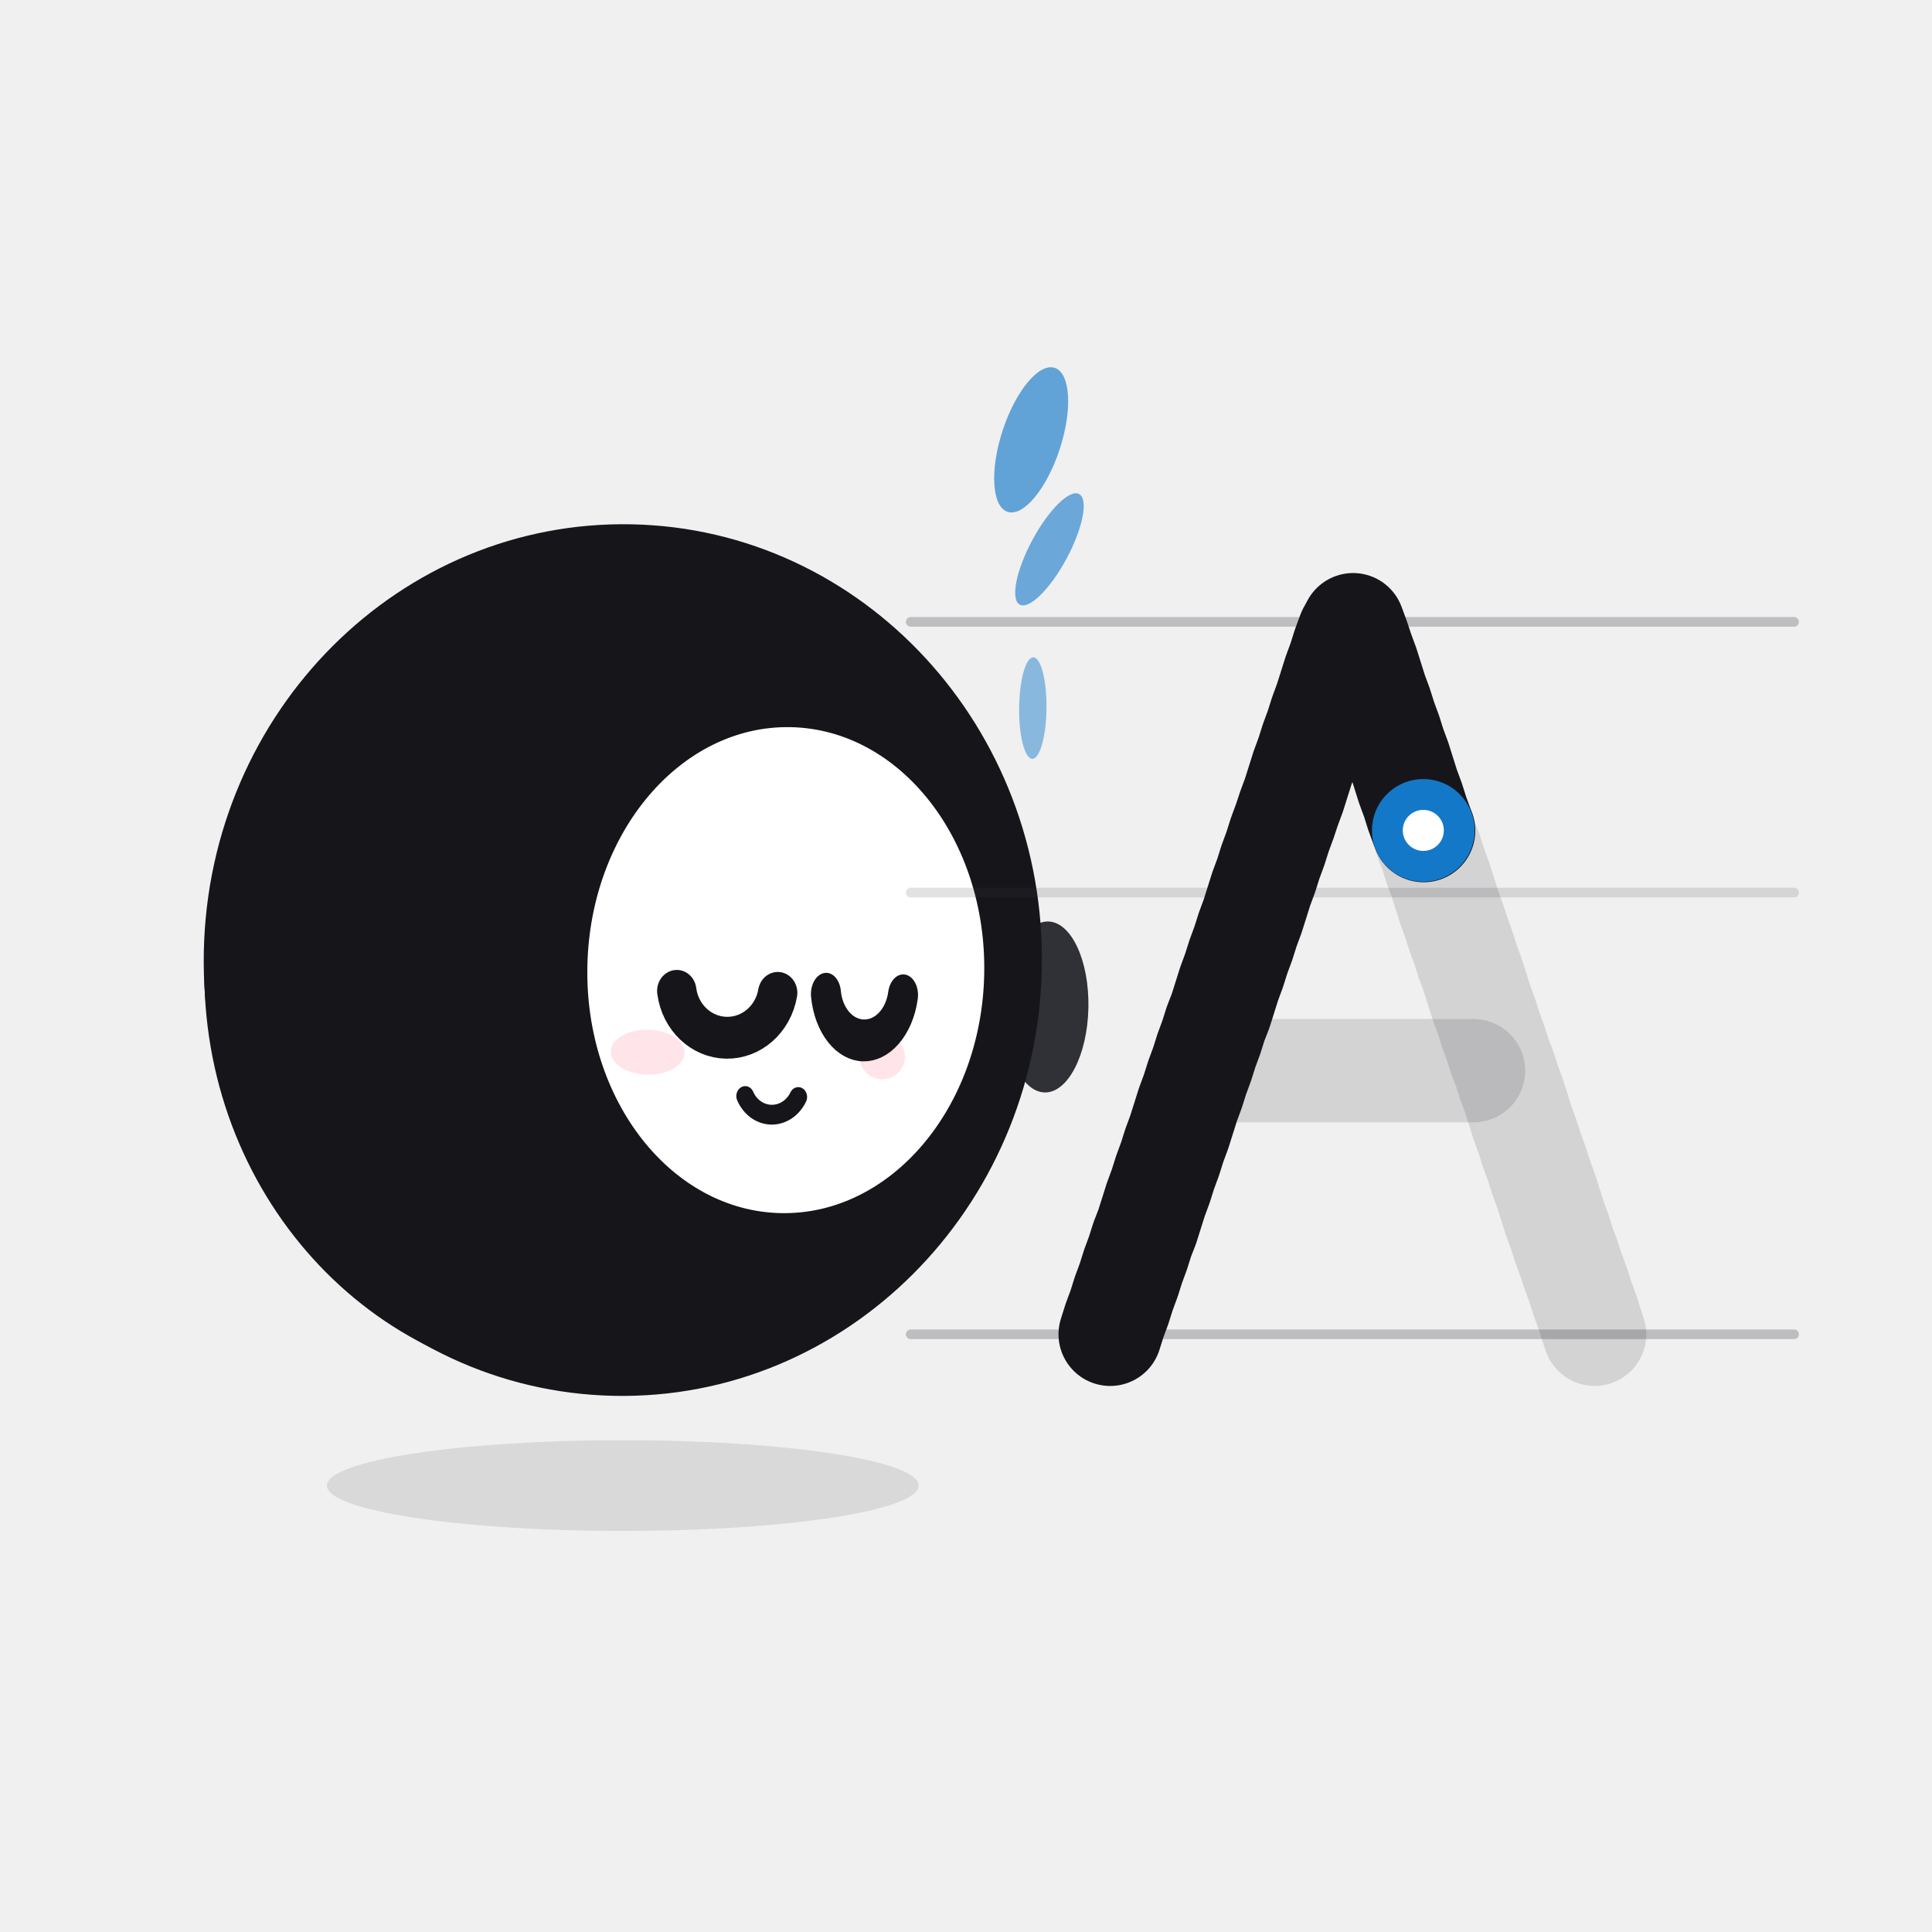
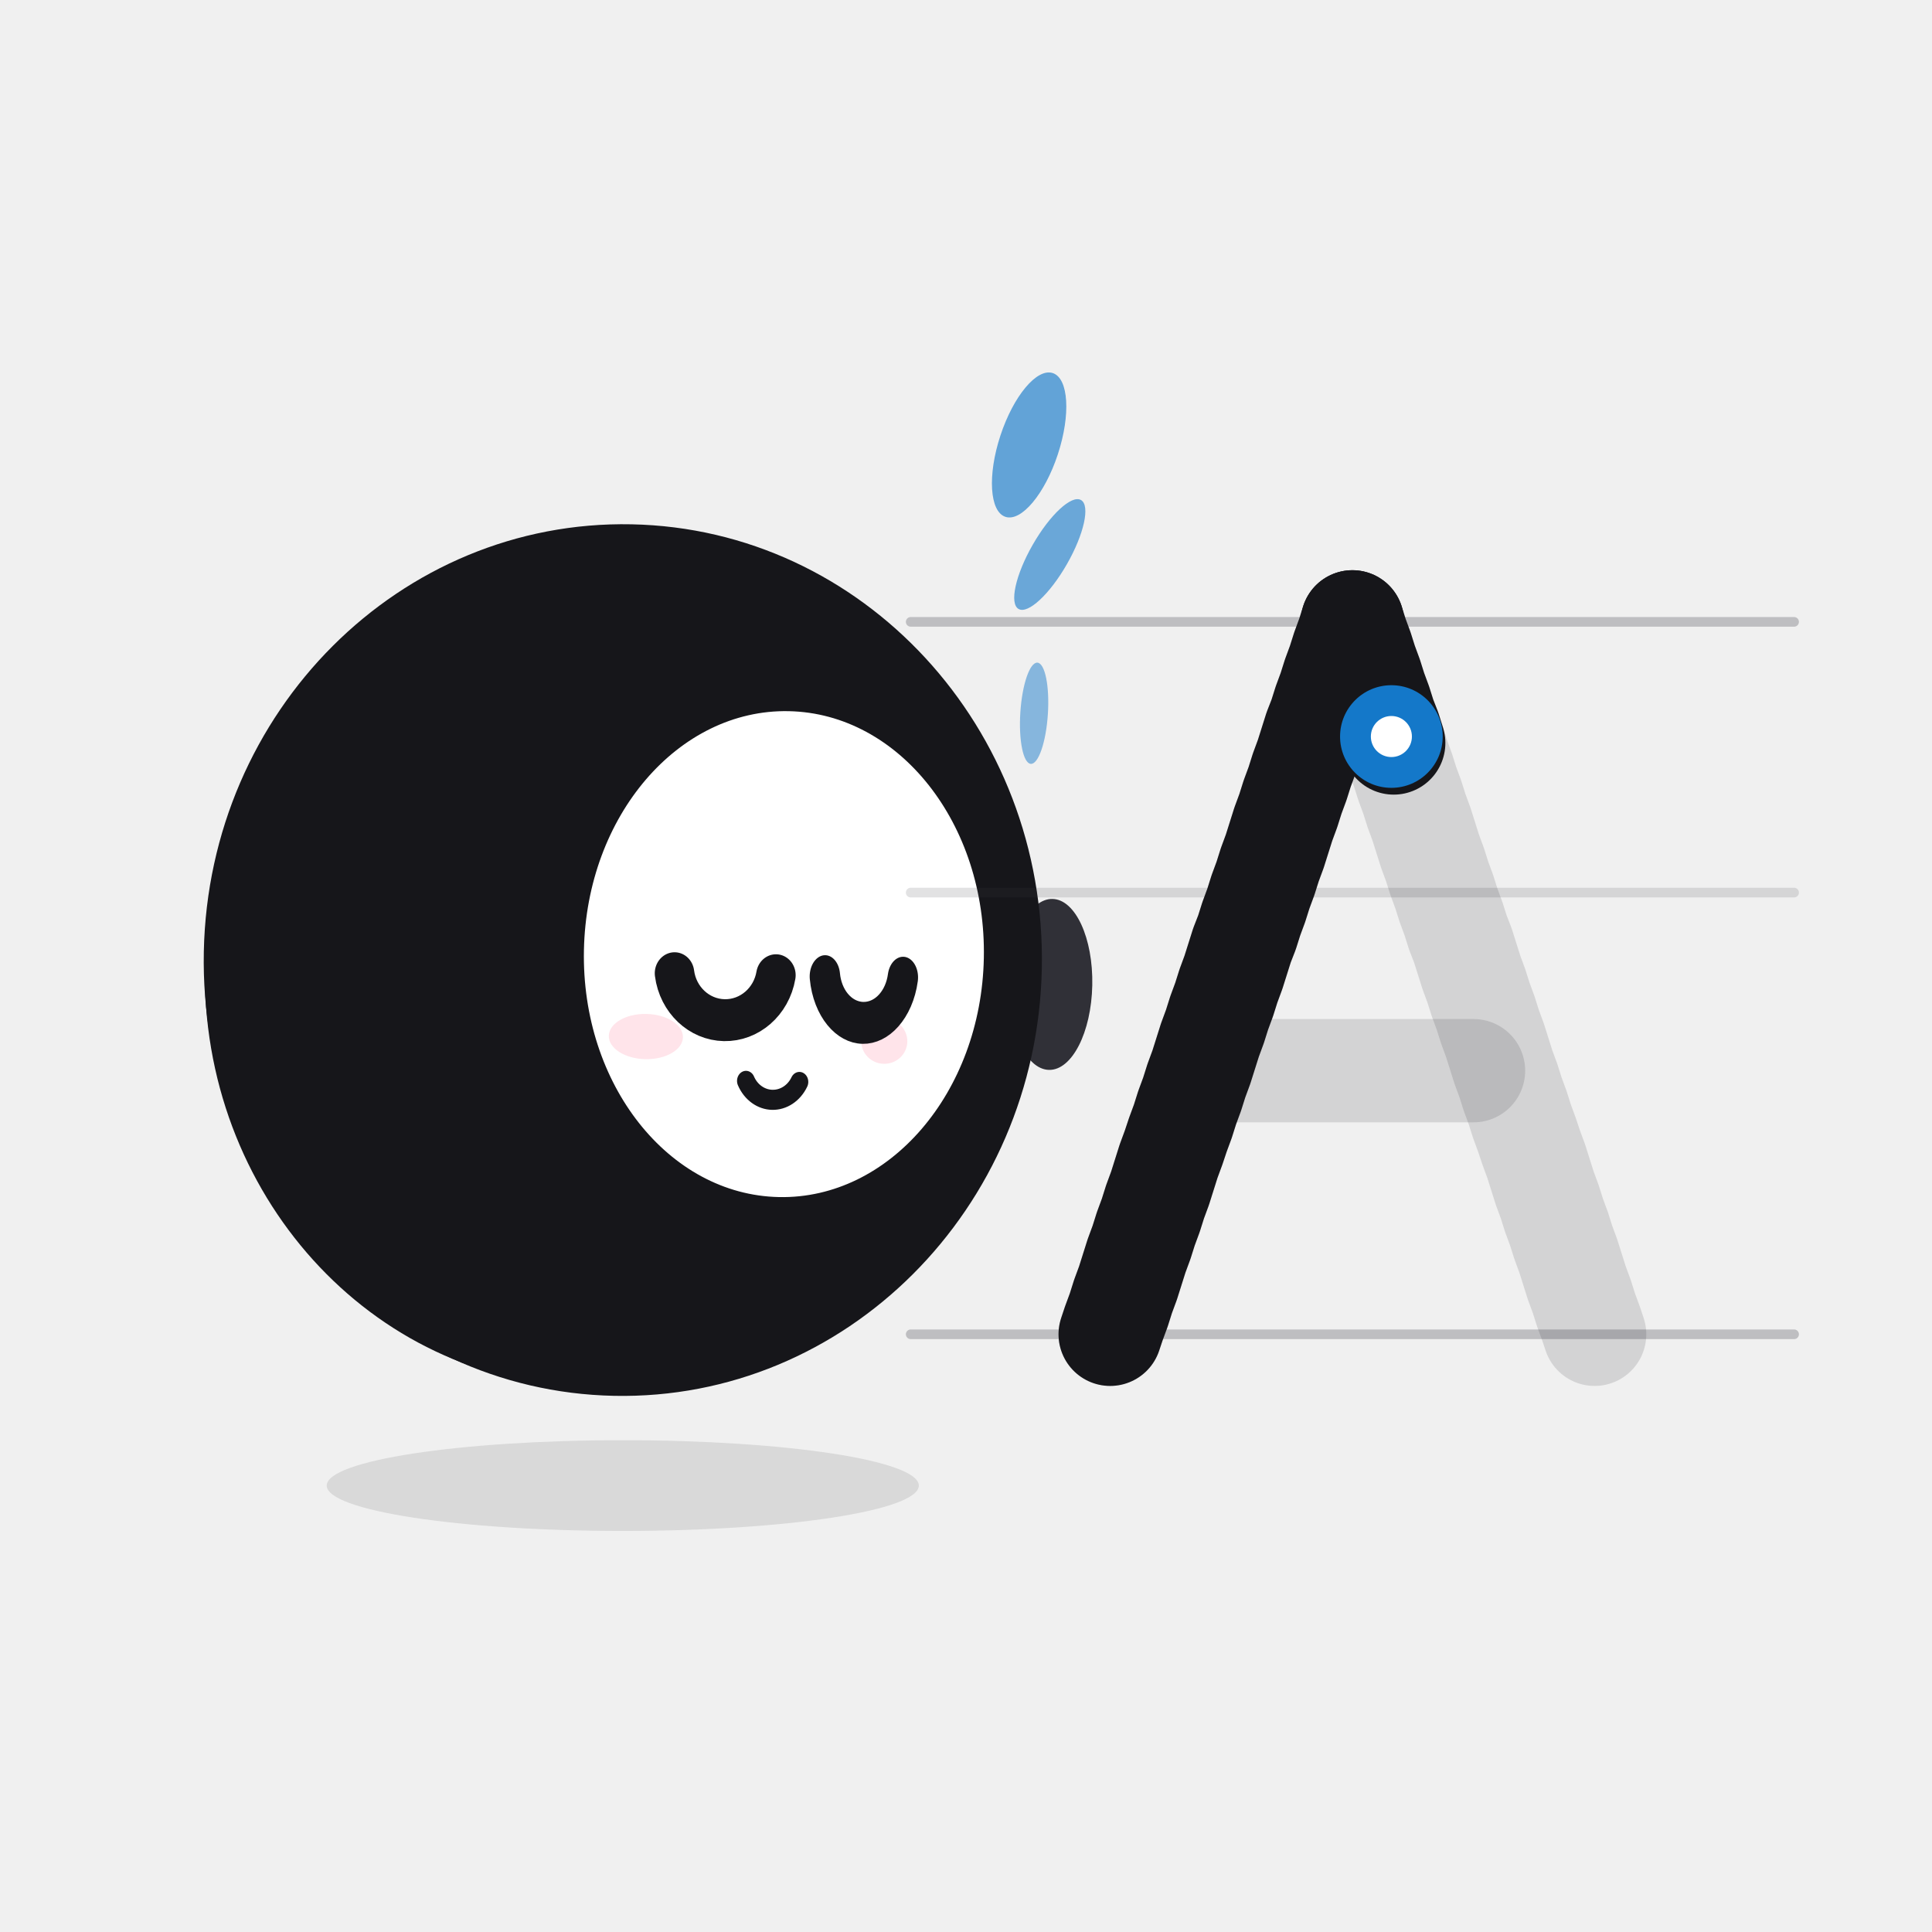
<svg xmlns="http://www.w3.org/2000/svg" width="320" height="320" viewBox="0 0 320 320">
  <defs>
    <clipPath id="bc1">
-       <path d="M86.283 1.617C86.283 33.645 65.081 59.608 38.928 59.608C12.774 59.608 -8.428 33.645 -8.428 1.617C-8.428 -30.411 12.774 -56.374 38.928 -56.374C65.081 -56.374 86.283 -30.411 86.283 1.617" transform="matrix(0.694 0.014 -0.014 0.694 103.159 159.018)" />
+       <path d="M86.116 -2.195C86.116 29.829 64.75 55.789 38.395 55.789C12.039 55.789 -9.327 29.829 -9.327 -2.195C-9.327 -34.218 12.039 -60.178 38.395 -60.178C64.75 -60.178 86.116 -34.218 86.116 -2.195" transform="matrix(0.694 0.014 -0.014 0.694 103.159 159.018)" />
    </clipPath>
  </defs>
-   <path d="M-11.477 126C-11.477 132.075 -43.603 137 -83.232 137C-122.861 137 -154.987 132.075 -154.987 126C-154.987 119.925 -122.861 115 -83.232 115C-43.603 115 -11.477 119.925 -11.477 126" fill="rgba(22,22,26,0.13)" fill-opacity="0.84" transform="matrix(0.683 0 0 0.683 160 160)" />
-   <path d="M3.268 0C3.268 6.69 1.805 12.114 0 12.114C-1.805 12.114 -3.268 6.69 -3.268 0C-3.268 -6.69 -1.805 -12.114 0 -12.114C1.805 -12.114 3.268 -6.69 3.268 0" fill="#1478C9" fill-opacity="0.467" transform="matrix(0.694 0.007 -0.007 0.694 171.067 117.282)" />
-   <path d="M-10.215 -10.816C-8.289 -8.119 -9.498 -3.956 -12.914 -1.517C-16.33 0.922 -20.66 0.713 -22.585 -1.984C-24.511 -4.681 -23.302 -8.844 -19.886 -11.283C-16.47 -13.722 -12.14 -13.513 -10.215 -10.816" fill="#2A2A31" fill-opacity="0.963" transform="matrix(0.404 0.008 -0.014 0.694 173.325 166.785)" />
-   <path d="M17.2 0C17.2 11.267 9.499 20.4 0 20.4C-9.499 20.4 -17.2 11.267 -17.2 0C-17.2 -11.267 -9.499 -20.4 0 -20.4C9.499 -20.4 17.2 -11.267 17.2 0" fill="#2A2A31" fill-opacity="0.963" transform="matrix(0.404 0.008 -0.014 0.694 173.325 166.785)" />
-   <path d="M86.195 2.766C86.195 57.332 44.557 101.566 -6.805 101.566C-58.168 101.566 -99.805 57.332 -99.805 2.766C-99.805 -51.799 -58.168 -96.034 -6.805 -96.034C44.557 -96.034 86.195 -51.799 86.195 2.766" fill="#16161A" transform="matrix(0.694 0.014 -0.014 0.694 103.159 159.018)" />
+   <path d="M-11.439 126C-11.439 132.075 -43.582 137 -83.232 137C-122.882 137 -155.025 132.075 -155.025 126C-155.025 119.925 -122.882 115 -83.232 115C-43.582 115 -11.439 119.925 -11.439 126" fill="rgba(22,22,26,0.13)" fill-opacity="0.84" transform="matrix(0.683 0 0 0.683 160 160)" />
+   <path d="M-10.215 -10.816C-8.289 -8.119 -9.498 -3.956 -12.914 -1.517C-16.33 0.922 -20.66 0.713 -22.585 -1.984C-24.511 -4.681 -23.302 -8.844 -19.886 -11.283C-16.47 -13.722 -12.14 -13.513 -10.215 -10.816" fill="#2A2A31" fill-opacity="0.963" transform="matrix(0.4 0.008 -0.014 0.694 174.036 163.05)" />
+   <path d="M17.2 0C17.2 11.267 9.499 20.4 0 20.4C-9.499 20.4 -17.2 11.267 -17.2 0C-17.2 -11.267 -9.499 -20.4 0 -20.4C9.499 -20.4 17.2 -11.267 17.2 0" fill="#2A2A31" fill-opacity="0.963" transform="matrix(0.4 0.008 -0.014 0.694 174.036 163.05)" />
+   <path d="M86.328 3.176C86.328 57.742 44.691 101.976 -6.672 101.976C-58.034 101.976 -99.672 57.742 -99.672 3.176C-99.672 -51.39 -58.034 -95.624 -6.672 -95.624C44.691 -95.624 86.328 -51.39 86.328 3.176" fill="#16161A" transform="matrix(0.694 0.014 -0.014 0.694 103.159 159.018)" />
  <path d="M100 0C100 57.438 55.228 104 0 104C-55.228 104 -100 57.438 -100 0C-100 -57.438 -55.228 -104 0 -104C55.228 -104 100 -57.438 100 0" fill="#16161A" transform="matrix(0.694 0.014 -0.014 0.694 103.159 159.018)" />
-   <path d="M86.283 1.617C86.283 33.645 65.081 59.608 38.928 59.608C12.774 59.608 -8.428 33.645 -8.428 1.617C-8.428 -30.411 12.774 -56.374 38.928 -56.374C65.081 -56.374 86.283 -30.411 86.283 1.617" fill="#FFFFFF" transform="matrix(0.694 0.014 -0.014 0.694 103.159 159.018)" />
-   <path d="M9 0C9 3.038 4.971 5.5 0 5.5C-4.971 5.5 -9 3.038 -9 0C-9 -3.038 -4.971 -5.5 0 -5.5C4.971 -5.5 9 -3.038 9 0" fill="rgba(255,138,168,0.42)" fill-opacity="0.55" transform="matrix(0.68 0.013 -0.013 0.676 107.273 174.278)" />
-   <path d="M9 0C9 3.038 4.971 5.5 0 5.5C-4.971 5.5 -9 3.038 -9 0C-9 -3.038 -4.971 -5.5 0 -5.5C4.971 -5.5 9 -3.038 9 0" fill="rgba(255,138,168,0.42)" fill-opacity="0.55" transform="matrix(0.418 0.008 -0.013 0.676 146.119 175.036)" />
+   <path d="M86.116 -2.195C86.116 29.829 64.75 55.789 38.395 55.789C12.039 55.789 -9.327 29.829 -9.327 -2.195C-9.327 -34.218 12.039 -60.178 38.395 -60.178C64.75 -60.178 86.116 -34.218 86.116 -2.195" fill="#FFFFFF" transform="matrix(0.694 0.014 -0.014 0.694 103.159 159.018)" />
+   <path d="M9 0C9 3.038 4.971 5.5 0 5.5C-4.971 5.5 -9 3.038 -9 0C-9 -3.038 -4.971 -5.5 0 -5.5C4.971 -5.5 9 -3.038 9 0" fill="rgba(255,138,168,0.42)" fill-opacity="0.55" transform="matrix(0.682 0.013 -0.013 0.681 106.977 171.686)" />
+   <path d="M9 0C9 3.038 4.971 5.5 0 5.5C-4.971 5.5 -9 3.038 -9 0C-9 -3.038 -4.971 -5.5 0 -5.5C4.971 -5.5 9 -3.038 9 0" fill="rgba(255,138,168,0.42)" fill-opacity="0.55" transform="matrix(0.424 0.008 -0.013 0.681 146.465 172.457)" />
  <g clip-path="url(#bc1)">
-     <path d="M12.84 2.034C11.84 8.35 6.395 13 0 13C-6.395 13 -11.84 8.35 -12.84 2.034" fill="none" stroke="#16161A" stroke-width="10" stroke-linecap="round" stroke-linejoin="round" transform="matrix(0.651 0.013 -0.014 0.693 120.479 162.875)" />
-     <path d="M12.84 2.034C11.84 8.35 6.395 13 0 13C-6.395 13 -11.84 8.35 -12.84 2.034" fill="none" stroke="#16161A" stroke-width="10" stroke-linecap="round" stroke-linejoin="round" transform="matrix(0.497 0.01 -0.014 0.693 143.214 163.318)" />
-     <path d="M7.484 0.814C6.05 3.628 3.159 5.4 0 5.4C-3.159 5.4 -6.05 3.628 -7.484 0.814" fill="none" stroke="#16161A" stroke-width="5" stroke-linecap="round" stroke-linejoin="round" transform="matrix(0.587 0.011 -0.013 0.656 127.83 181.086)" />
+     <path d="M12.84 2.034C11.84 8.35 6.395 13 0 13C-6.395 13 -11.84 8.35 -12.84 2.034" fill="none" stroke="#16161A" stroke-width="10" stroke-linecap="round" stroke-linejoin="round" transform="matrix(0.654 0.013 -0.014 0.694 120.146 159.95)" />
+     <path d="M12.84 2.034C11.84 8.35 6.395 13 0 13C-6.395 13 -11.84 8.35 -12.84 2.034" fill="none" stroke="#16161A" stroke-width="10" stroke-linecap="round" stroke-linejoin="round" transform="matrix(0.503 0.01 -0.014 0.694 143.112 160.398)" />
+     <path d="M7.484 0.814C6.05 3.628 3.159 5.4 0 5.4C-3.159 5.4 -6.05 3.628 -7.484 0.814" fill="none" stroke="#16161A" stroke-width="5" stroke-linecap="round" stroke-linejoin="round" transform="matrix(0.591 0.012 -0.013 0.665 127.987 178.574)" />
  </g>
-   <path d="M7.161 0C7.161 9.977 3.955 18.066 0 18.066C-3.955 18.066 -7.161 9.977 -7.161 0C-7.161 -9.977 -3.955 -18.066 0 -18.066C3.955 -18.066 7.161 -9.977 7.161 0" fill="#1478C9" fill-opacity="0.644" transform="matrix(0.66 0.216 -0.216 0.66 170.793 72.854)" />
-   <path d="M4.645 0C4.645 8.277 2.565 14.987 0 14.987C-2.565 14.987 -4.645 8.277 -4.645 0C-4.645 -8.277 -2.565 -14.987 0 -14.987C2.565 -14.987 4.645 -8.277 4.645 0" fill="#1478C9" fill-opacity="0.602" transform="matrix(0.611 0.328 -0.328 0.611 173.822 90.989)" />
+   <path d="M7.211 0C7.211 9.977 3.982 18.066 0 18.066C-3.982 18.066 -7.211 9.977 -7.211 0C-7.211 -9.977 -3.982 -18.066 0 -18.066C3.982 -18.066 7.211 -9.977 7.211 0" fill="#1478C9" fill-opacity="0.644" transform="matrix(0.659 0.217 -0.217 0.659 170.454 73.699)" />
+   <path d="M4.693 0C4.693 8.277 2.592 14.987 0 14.987C-2.592 14.987 -4.693 8.277 -4.693 0C-4.693 -8.277 -2.592 -14.987 0 -14.987C2.592 -14.987 4.693 -8.277 4.693 0" fill="#1478C9" fill-opacity="0.609" transform="matrix(0.602 0.345 -0.345 0.602 173.878 91.843)" />
+   <path d="M3.295 0C3.295 6.69 1.82 12.114 0 12.114C-1.82 12.114 -3.295 6.69 -3.295 0C-3.295 -6.69 -1.82 -12.114 0 -12.114C1.82 -12.114 3.295 -6.69 3.295 0" fill="#1478C9" fill-opacity="0.478" transform="matrix(0.692 0.045 -0.045 0.692 171.281 118.138)" />
  <path d="M-73.16 -59L73.16 -59" fill="none" stroke="#3D3D49" stroke-width="1.6" stroke-linecap="round" stroke-linejoin="round" stroke-opacity="0.28" transform="matrix(1 0 0 1 224 162)" />
  <path d="M-73.16 -14.16L73.16 -14.16" fill="none" stroke="#3D3D49" stroke-width="1.6" stroke-linecap="round" stroke-linejoin="round" stroke-opacity="0.15" transform="matrix(1 0 0 1 224 162)" />
  <path d="M-73.16 59L73.16 59" fill="none" stroke="#3D3D49" stroke-width="1.6" stroke-linecap="round" stroke-linejoin="round" stroke-opacity="0.28" transform="matrix(1 0 0 1 224 162)" />
-   <path d="M-0.34 0.5L-0.334 0.481L-0.327 0.462L-0.321 0.443L-0.314 0.424L-0.308 0.405L-0.301 0.386L-0.295 0.367L-0.288 0.349L-0.282 0.33L-0.276 0.311L-0.269 0.292L-0.263 0.273L-0.256 0.254L-0.25 0.235L-0.243 0.216L-0.237 0.197L-0.231 0.178L-0.224 0.159L-0.218 0.14L-0.211 0.121L-0.205 0.102L-0.198 0.083L-0.192 0.064L-0.185 0.046L-0.179 0.027L-0.173 0.008L-0.166 -0.011L-0.16 -0.03L-0.153 -0.049L-0.147 -0.068L-0.14 -0.087L-0.134 -0.106L-0.128 -0.125L-0.121 -0.144L-0.115 -0.163L-0.108 -0.182L-0.102 -0.201L-0.095 -0.22L-0.089 -0.238L-0.082 -0.257L-0.076 -0.276L-0.07 -0.295L-0.063 -0.314L-0.057 -0.333L-0.05 -0.352L-0.044 -0.371L-0.037 -0.39L-0.031 -0.409L-0.025 -0.428L-0.018 -0.447L-0.012 -0.466L-0.005 -0.485L0.001 -0.496L0.008 -0.477L0.014 -0.459L0.021 -0.44L0.027 -0.421L0.033 -0.402L0.04 -0.383L0.046 -0.364L0.053 -0.345L0.059 -0.326L0.066 -0.307L0.072 -0.288L0.078 -0.269L0.085 -0.25L0.091 -0.231L0.098 -0.212L0.104 -0.193L0.111 -0.175L0.117 -0.156L0.124 -0.137L0.13 -0.118L0.136 -0.099L0.143 -0.08L0.149 -0.061L0.156 -0.042L0.162 -0.023L0.169 -0.004L0.175 0.015L0.181 0.034L0.188 0.053L0.194 0.072L0.201 0.091L0.207 0.11L0.214 0.128L0.22 0.147L0.227 0.166L0.233 0.185L0.239 0.204L0.246 0.223L0.252 0.242L0.259 0.261L0.265 0.28L0.272 0.299L0.278 0.318L0.284 0.337L0.291 0.356L0.297 0.375L0.304 0.394L0.31 0.412L0.317 0.431L0.323 0.45L0.33 0.469L0.336 0.488L0.34 0.5" fill="none" stroke="rgba(22,22,26,0.13)" stroke-width="0.145" stroke-linecap="round" stroke-linejoin="round" transform="matrix(118 0 0 118 224 162)" />
+   <path d="M0 -0.5L-0.006 -0.481L-0.013 -0.462L-0.019 -0.443L-0.026 -0.424L-0.032 -0.405L-0.039 -0.386L-0.045 -0.367L-0.052 -0.349L-0.058 -0.33L-0.064 -0.311L-0.071 -0.292L-0.077 -0.273L-0.084 -0.254L-0.09 -0.235L-0.097 -0.216L-0.103 -0.197L-0.109 -0.178L-0.116 -0.159L-0.122 -0.14L-0.129 -0.121L-0.135 -0.102L-0.142 -0.083L-0.148 -0.064L-0.155 -0.046L-0.161 -0.027L-0.167 -0.008L-0.174 0.011L-0.18 0.03L-0.187 0.049L-0.193 0.068L-0.2 0.087L-0.206 0.106L-0.212 0.125L-0.219 0.144L-0.225 0.163L-0.232 0.182L-0.238 0.201L-0.245 0.22L-0.251 0.238L-0.258 0.257L-0.264 0.276L-0.27 0.295L-0.277 0.314L-0.283 0.333L-0.29 0.352L-0.296 0.371L-0.303 0.39L-0.309 0.409L-0.315 0.428L-0.322 0.447L-0.328 0.466L-0.335 0.485L-0.34 0.5" fill="none" stroke="rgba(22,22,26,0.13)" stroke-width="0.145" stroke-linecap="round" stroke-linejoin="round" transform="matrix(118 0 0 118 224 162)" />
+   <path d="M0 -0.5L0.006 -0.481L0.013 -0.462L0.019 -0.443L0.026 -0.424L0.032 -0.405L0.039 -0.386L0.045 -0.367L0.052 -0.349L0.058 -0.33L0.064 -0.311L0.071 -0.292L0.077 -0.273L0.084 -0.254L0.09 -0.235L0.097 -0.216L0.103 -0.197L0.109 -0.178L0.116 -0.159L0.122 -0.14L0.129 -0.121L0.135 -0.102L0.142 -0.083L0.148 -0.064L0.155 -0.046L0.161 -0.027L0.167 -0.008L0.174 0.011L0.18 0.03L0.187 0.049L0.193 0.068L0.2 0.087L0.206 0.106L0.212 0.125L0.219 0.144L0.225 0.163L0.232 0.182L0.238 0.201L0.245 0.22L0.251 0.238L0.258 0.257L0.264 0.276L0.27 0.295L0.277 0.314L0.283 0.333L0.29 0.352L0.296 0.371L0.303 0.39L0.309 0.409L0.315 0.428L0.322 0.447L0.328 0.466L0.335 0.485L0.34 0.5" fill="none" stroke="rgba(22,22,26,0.13)" stroke-width="0.145" stroke-linecap="round" stroke-linejoin="round" transform="matrix(118 0 0 118 224 162)" />
  <path d="M-0.17 0.13L-0.15 0.13L-0.13 0.13L-0.11 0.13L-0.09 0.13L-0.07 0.13L-0.05 0.13L-0.03 0.13L-0.01 0.13L0.01 0.13L0.03 0.13L0.05 0.13L0.07 0.13L0.09 0.13L0.11 0.13L0.13 0.13L0.15 0.13L0.17 0.13" fill="none" stroke="rgba(22,22,26,0.13)" stroke-width="0.145" stroke-linecap="round" stroke-linejoin="round" transform="matrix(118 0 0 118 224 162)" />
-   <path d="M-0.34 0.5L-0.334 0.481L-0.327 0.462L-0.321 0.443L-0.314 0.424L-0.308 0.405L-0.301 0.386L-0.295 0.367L-0.288 0.349L-0.282 0.33L-0.276 0.311L-0.269 0.292L-0.263 0.273L-0.256 0.254L-0.25 0.235L-0.243 0.216L-0.237 0.197L-0.231 0.178L-0.224 0.159L-0.218 0.14L-0.211 0.121L-0.205 0.102L-0.198 0.083L-0.192 0.064L-0.185 0.046L-0.179 0.027L-0.173 0.008L-0.166 -0.011L-0.16 -0.03L-0.153 -0.049L-0.147 -0.068L-0.14 -0.087L-0.134 -0.106L-0.128 -0.125L-0.121 -0.144L-0.115 -0.163L-0.108 -0.182L-0.102 -0.201L-0.095 -0.22L-0.089 -0.238L-0.082 -0.257L-0.076 -0.276L-0.07 -0.295L-0.063 -0.314L-0.057 -0.333L-0.05 -0.352L-0.044 -0.371L-0.037 -0.39L-0.031 -0.409L-0.025 -0.428L-0.018 -0.447L-0.012 -0.466L-0.005 -0.485L0.001 -0.496L0.008 -0.477L0.014 -0.459L0.021 -0.44L0.027 -0.421L0.033 -0.402L0.04 -0.383L0.046 -0.364L0.053 -0.345L0.059 -0.326L0.066 -0.307L0.072 -0.288L0.078 -0.269L0.085 -0.25L0.091 -0.231L0.098 -0.212L0.1 -0.207" fill="none" stroke="#16161A" stroke-width="0.145" stroke-linecap="round" stroke-linejoin="round" transform="matrix(118 0 0 118 224 162)" />
-   <path d="M8.5 0C8.5 4.694 4.694 8.5 0 8.5C-4.694 8.5 -8.5 4.694 -8.5 0C-8.5 -4.694 -4.694 -8.5 0 -8.5C4.694 -8.5 8.5 -4.694 8.5 0" fill="#1478C9" transform="matrix(1 0 0 1 235.744 137.54)" />
-   <path d="M3.4 0C3.4 1.878 1.878 3.4 0 3.4C-1.878 3.4 -3.4 1.878 -3.4 0C-3.4 -1.878 -1.878 -3.4 0 -3.4C1.878 -3.4 3.4 -1.878 3.4 0" fill="#FFFFFF" transform="matrix(1 0 0 1 235.744 137.54)" />
+   <path d="M0 -0.5L-0.006 -0.481L-0.013 -0.462L-0.019 -0.443L-0.026 -0.424L-0.032 -0.405L-0.039 -0.386L-0.045 -0.367L-0.052 -0.349L-0.058 -0.33L-0.064 -0.311L-0.071 -0.292L-0.077 -0.273L-0.084 -0.254L-0.09 -0.235L-0.097 -0.216L-0.103 -0.197L-0.109 -0.178L-0.116 -0.159L-0.122 -0.14L-0.129 -0.121L-0.135 -0.102L-0.142 -0.083L-0.148 -0.064L-0.155 -0.046L-0.161 -0.027L-0.167 -0.008L-0.174 0.011L-0.18 0.03L-0.187 0.049L-0.193 0.068L-0.2 0.087L-0.206 0.106L-0.212 0.125L-0.219 0.144L-0.225 0.163L-0.232 0.182L-0.238 0.201L-0.245 0.22L-0.251 0.238L-0.258 0.257L-0.264 0.276L-0.27 0.295L-0.277 0.314L-0.283 0.333L-0.29 0.352L-0.296 0.371L-0.303 0.39L-0.309 0.409L-0.315 0.428L-0.322 0.447L-0.328 0.466L-0.335 0.485L-0.34 0.5" fill="none" stroke="#16161A" stroke-width="0.145" stroke-linecap="round" stroke-linejoin="round" transform="matrix(118 0 0 118 224 162)" />
+   <path d="M0 -0.5L0.006 -0.481L0.013 -0.462L0.019 -0.443L0.026 -0.424L0.032 -0.405L0.039 -0.386L0.045 -0.367L0.052 -0.349L0.058 -0.33L0.055 -0.339" fill="none" stroke="#16161A" stroke-width="0.145" stroke-linecap="round" stroke-linejoin="round" transform="matrix(118 0 0 118 224 162)" />
+   <path d="M8.5 0C8.5 4.694 4.694 8.5 0 8.5C-4.694 8.5 -8.5 4.694 -8.5 0C-8.5 -4.694 -4.694 -8.5 0 -8.5C4.694 -8.5 8.5 -4.694 8.5 0" fill="#1478C9" transform="matrix(1 0 0 1 230.457 121.992)" />
+   <path d="M3.4 0C3.4 1.878 1.878 3.4 0 3.4C-1.878 3.4 -3.4 1.878 -3.4 0C-3.4 -1.878 -1.878 -3.4 0 -3.4C1.878 -3.4 3.4 -1.878 3.4 0" fill="#FFFFFF" transform="matrix(1 0 0 1 230.457 121.992)" />
</svg>
